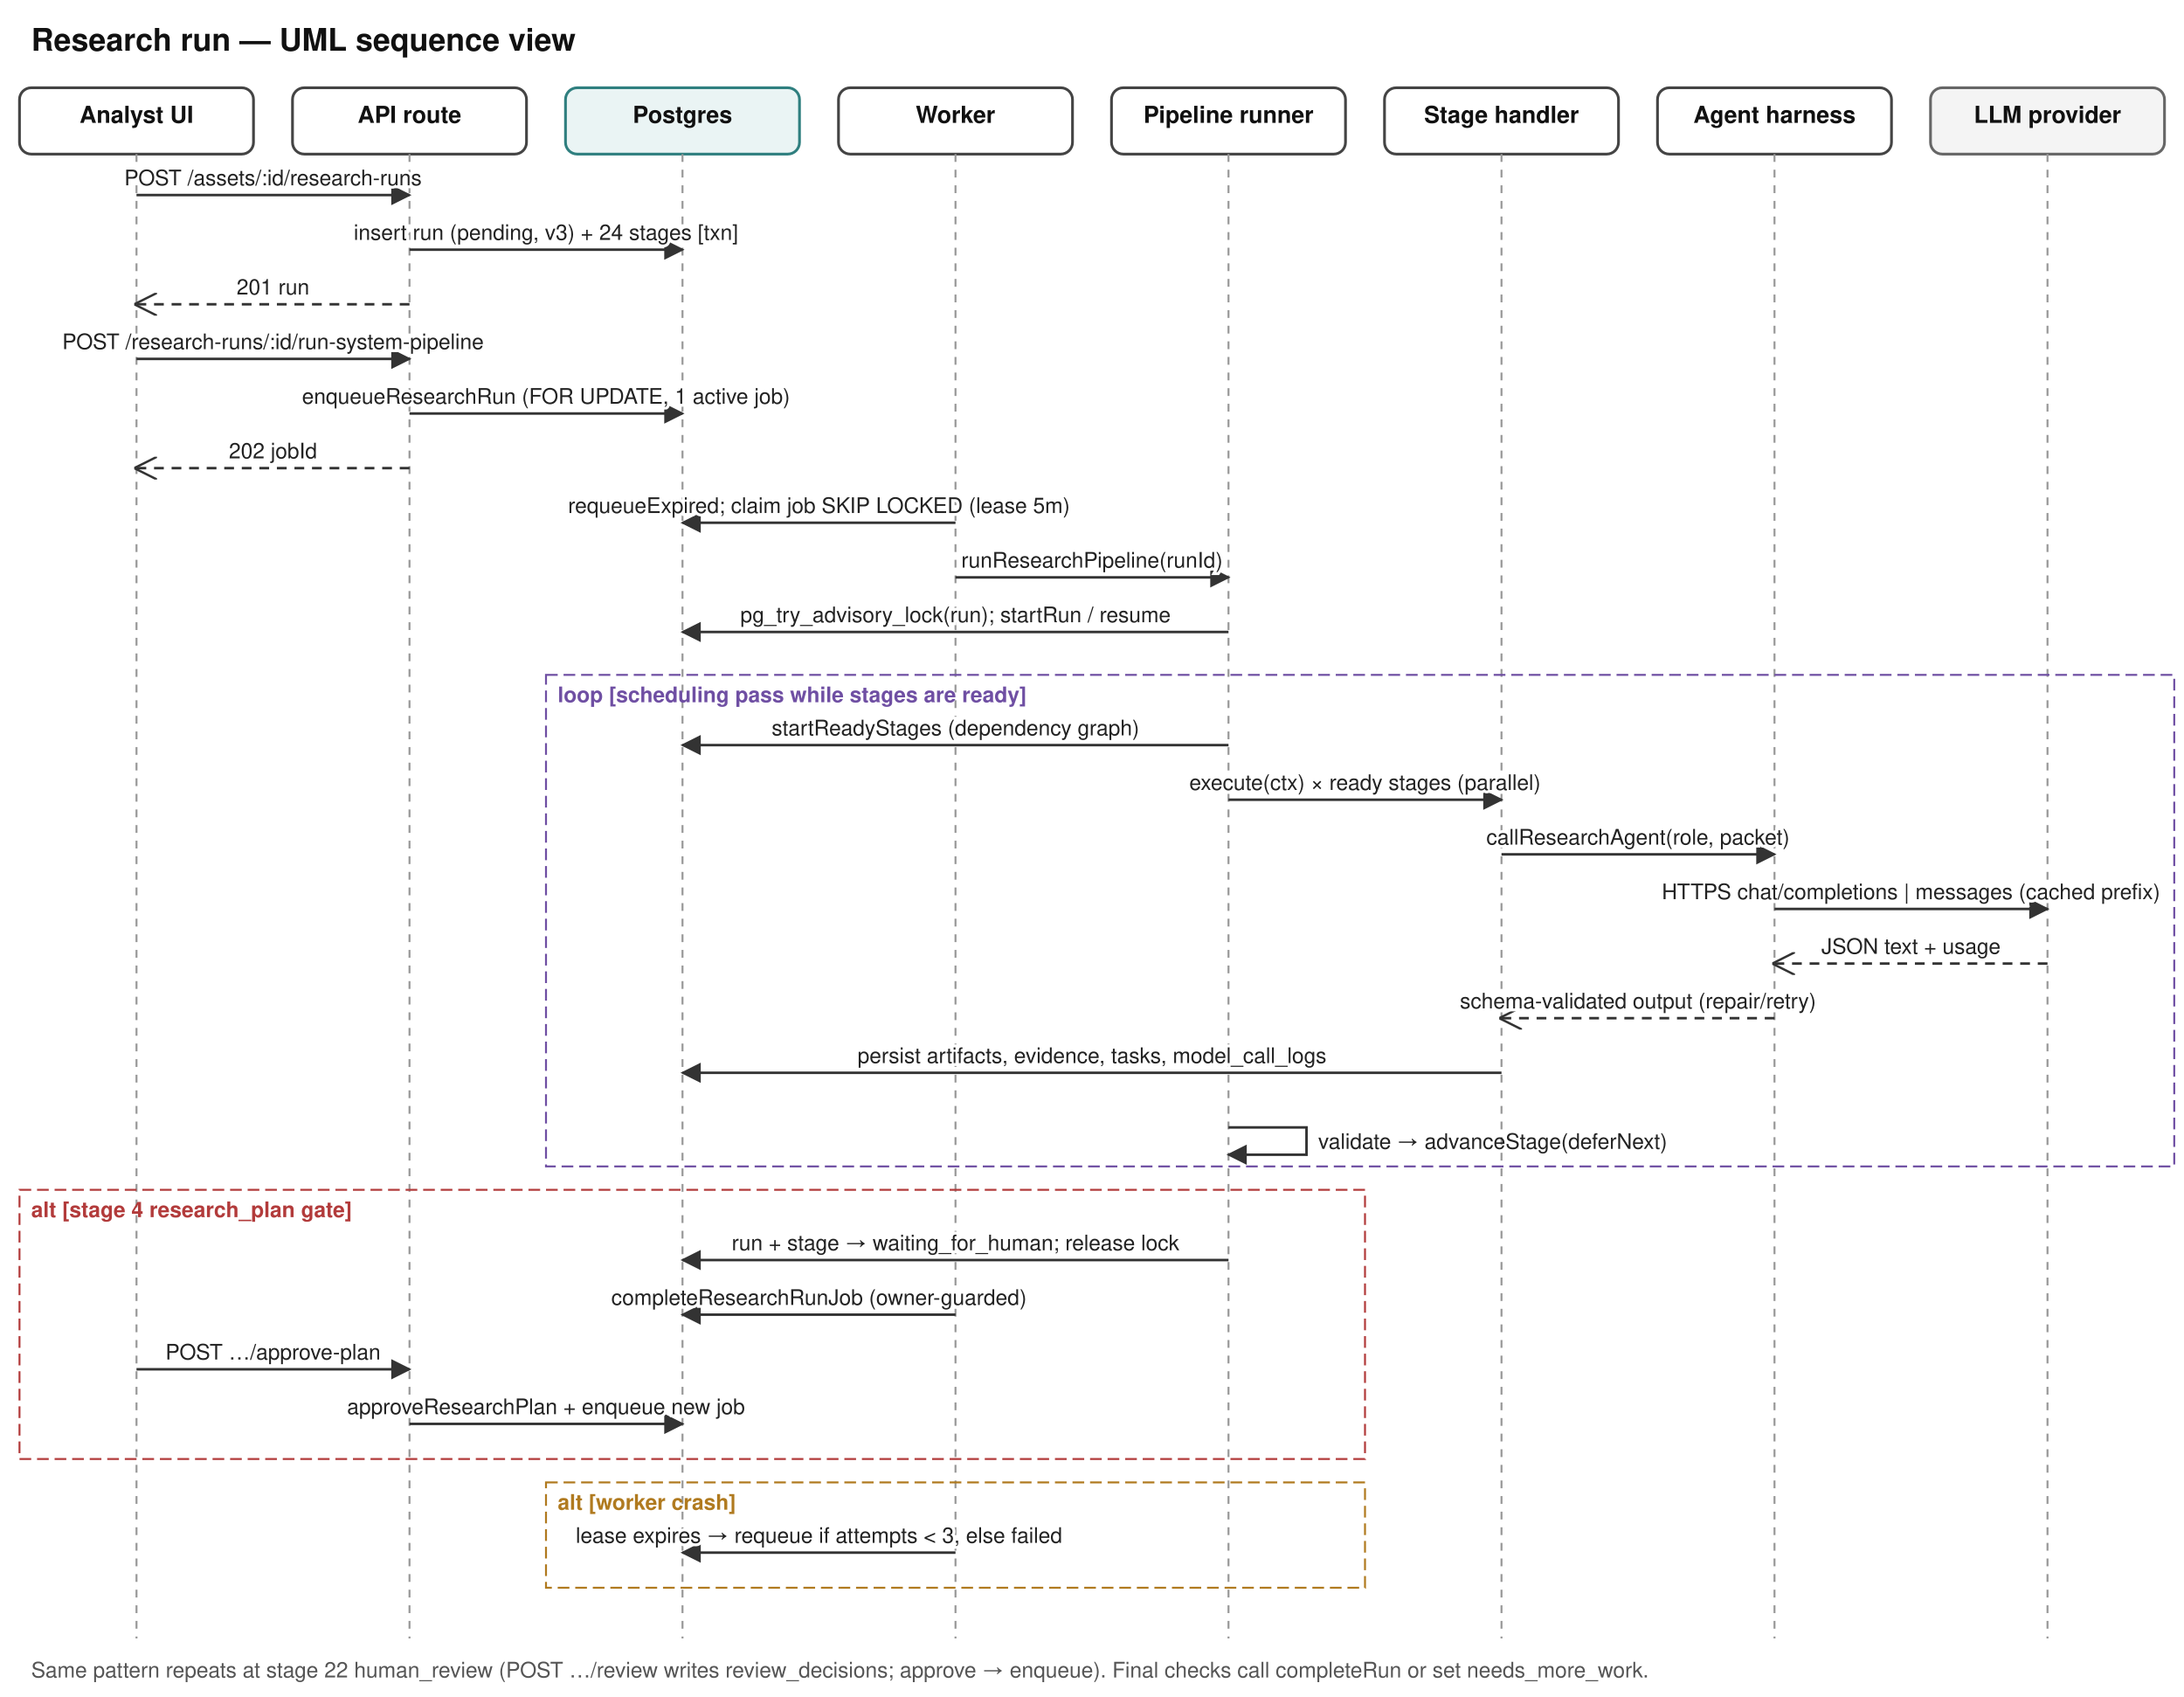
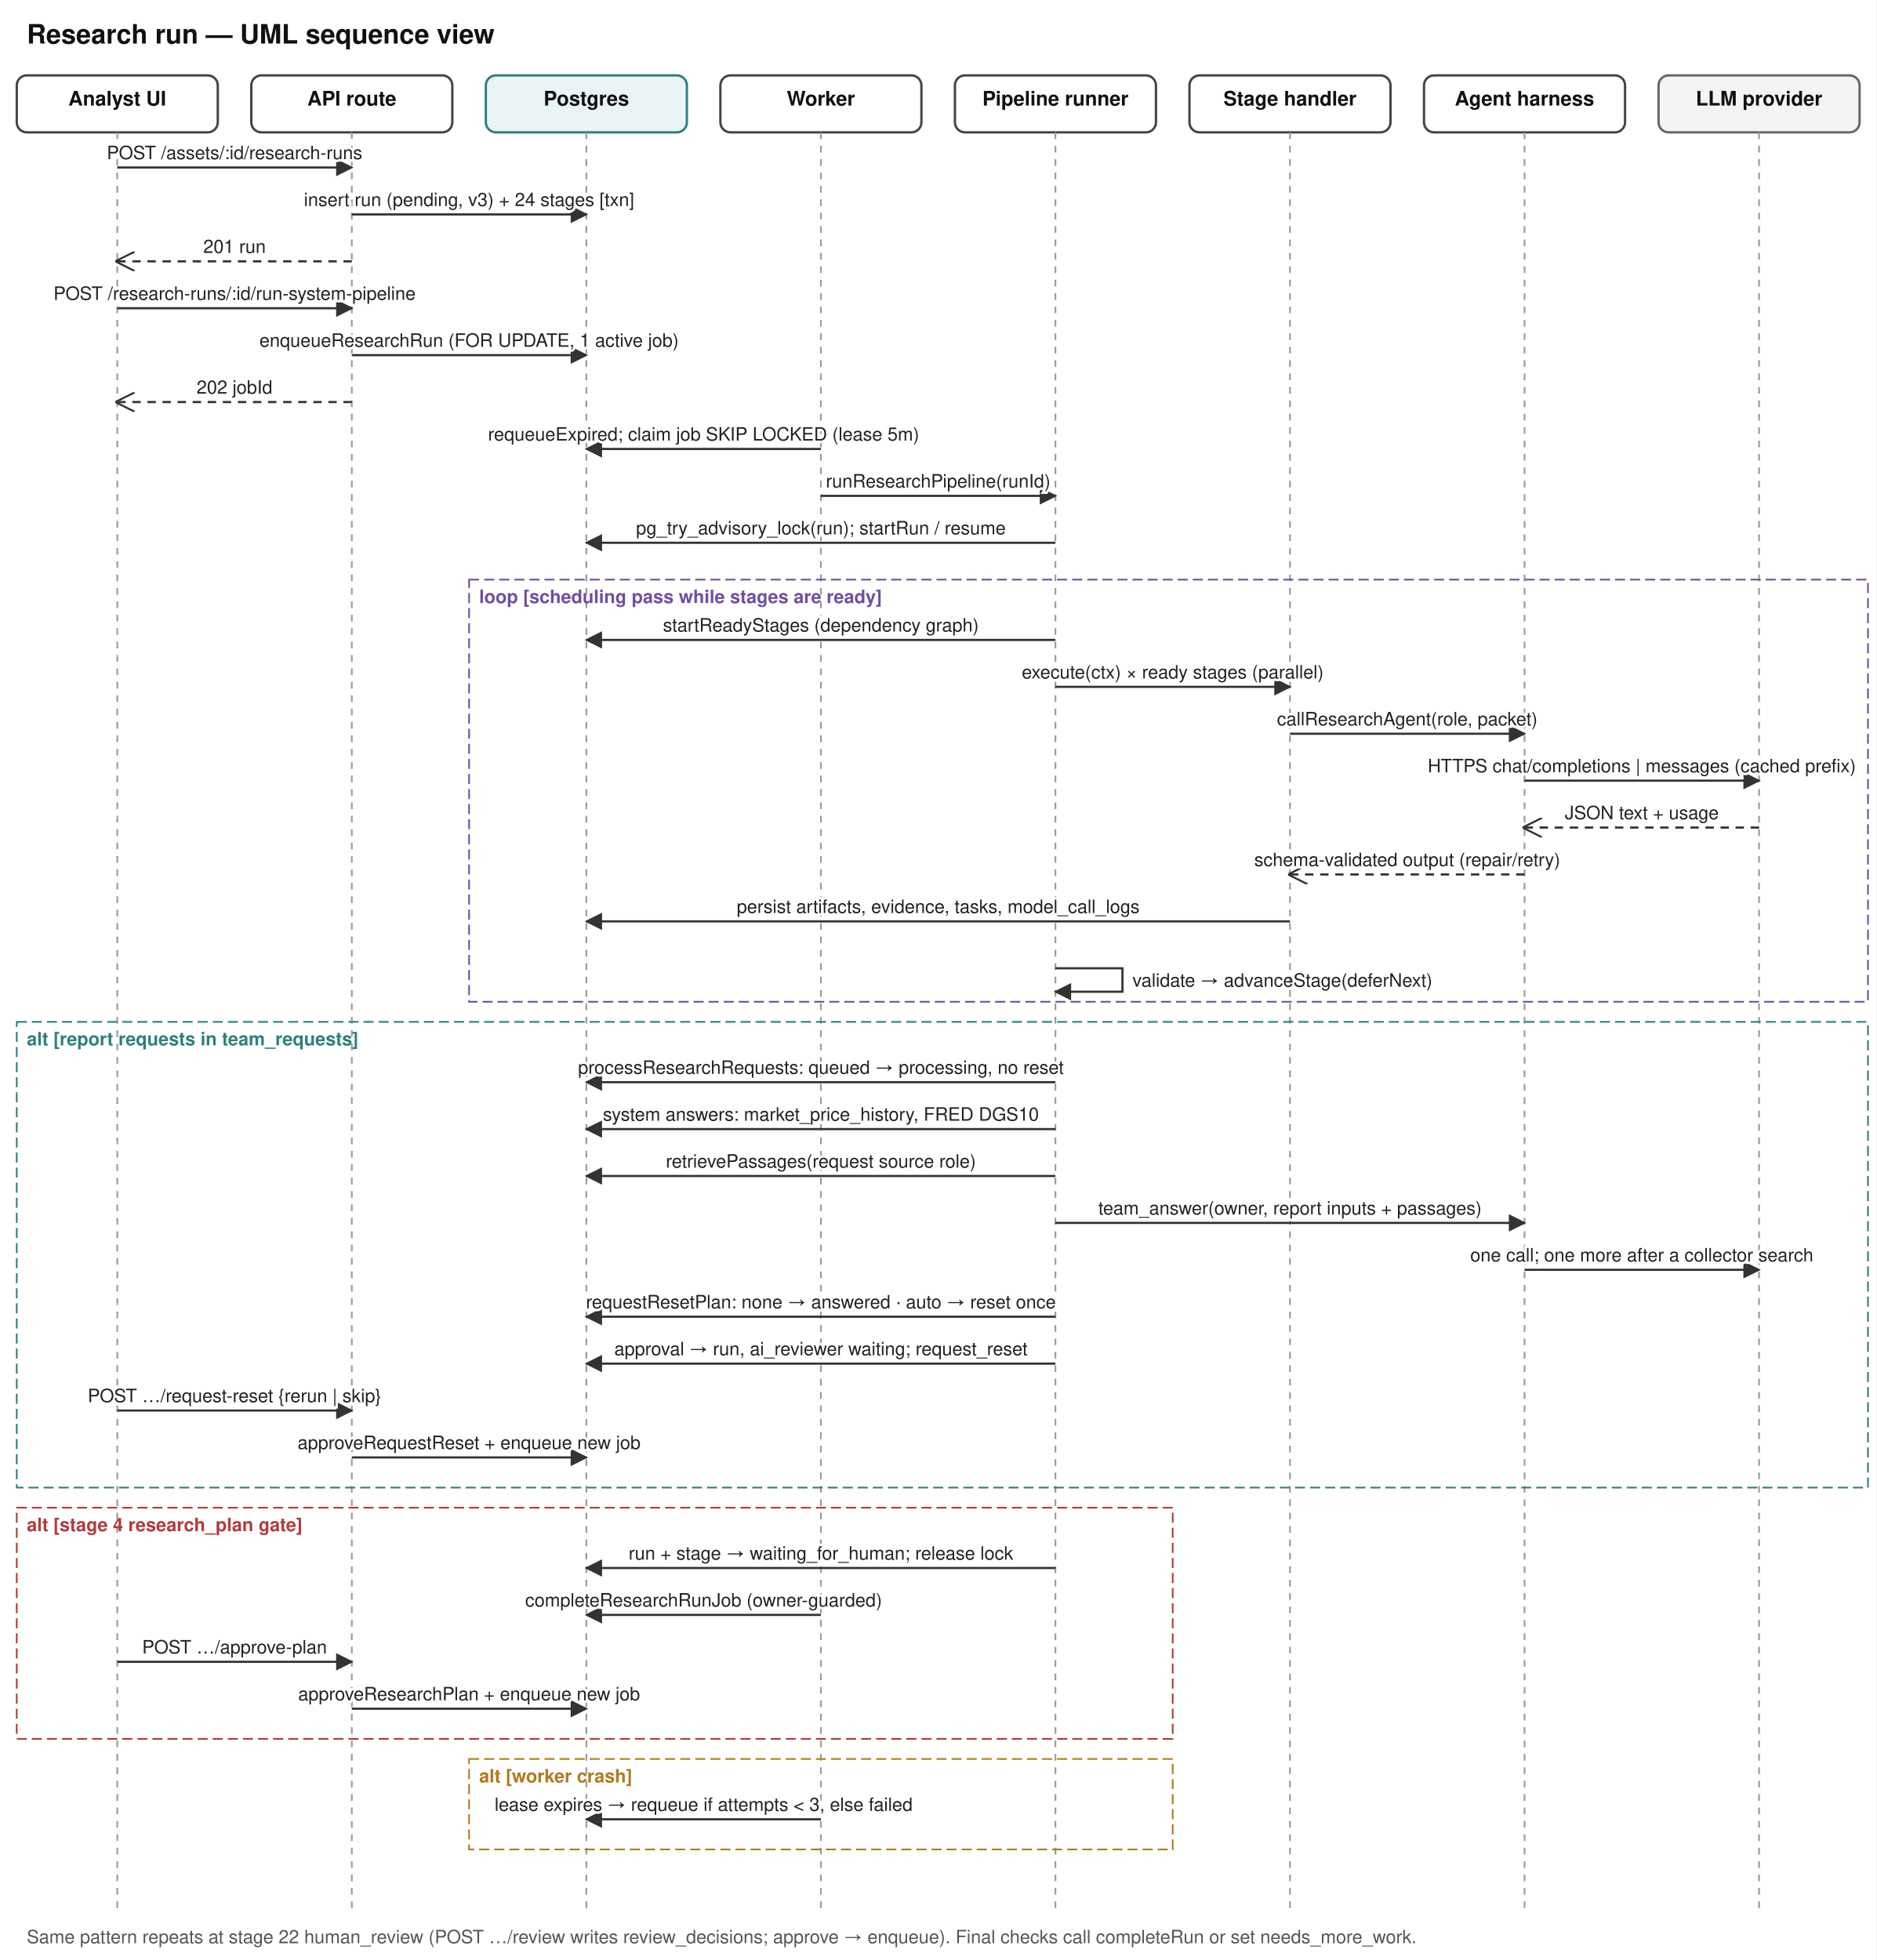
- <svg xmlns="http://www.w3.org/2000/svg" viewBox="0 0 1120 870" width="1120" height="870" role="img" aria-labelledby="t d" font-family="Helvetica, Arial, sans-serif" font-size="13">
+ <svg xmlns="http://www.w3.org/2000/svg" viewBox="0 0 1120 1170" width="1120" height="1170" role="img" aria-labelledby="t d" font-family="Helvetica, Arial, sans-serif" font-size="13">
  <defs>
    <marker id="a" viewBox="0 0 10 10" refX="9" refY="5" markerWidth="8" markerHeight="8" orient="auto-start-reverse">
      <path d="M0,0 L10,5 L0,10 z" fill="#333" />
    </marker>
    <marker id="o" viewBox="0 0 10 10" refX="9" refY="5" markerWidth="9" markerHeight="9" orient="auto-start-reverse">
      <path d="M0,0 L10,5 L0,10" fill="none" stroke="#333" />
    </marker>
  </defs>
-   <rect x="0" y="0" width="1120" height="870" fill="#ffffff" />
+   <rect x="0" y="0" width="1120" height="1170" fill="#ffffff" />
  <text x="16" y="26" font-size="16" font-weight="bold" fill="#111">Research run — UML sequence view</text>
  <rect x="10" y="45" width="120" height="34" rx="6" fill="#ffffff" stroke="#444444" stroke-width="1.4" />
  <text x="70.0" y="63" font-size="12" font-weight="bold" text-anchor="middle" fill="#111">Analyst UI</text>
-   <line x1="70" y1="79" x2="70" y2="840" stroke="#999" stroke-dasharray="4 4" />
+   <line x1="70" y1="79" x2="70" y2="1140" stroke="#999" stroke-dasharray="4 4" />
  <rect x="150" y="45" width="120" height="34" rx="6" fill="#ffffff" stroke="#444444" stroke-width="1.4" />
  <text x="210.0" y="63" font-size="12" font-weight="bold" text-anchor="middle" fill="#111">API route</text>
-   <line x1="210" y1="79" x2="210" y2="840" stroke="#999" stroke-dasharray="4 4" />
+   <line x1="210" y1="79" x2="210" y2="1140" stroke="#999" stroke-dasharray="4 4" />
  <rect x="290" y="45" width="120" height="34" rx="6" fill="#eaf4f4" stroke="#2f7f7f" stroke-width="1.4" />
  <text x="350.0" y="63" font-size="12" font-weight="bold" text-anchor="middle" fill="#111">Postgres</text>
-   <line x1="350" y1="79" x2="350" y2="840" stroke="#999" stroke-dasharray="4 4" />
+   <line x1="350" y1="79" x2="350" y2="1140" stroke="#999" stroke-dasharray="4 4" />
  <rect x="430" y="45" width="120" height="34" rx="6" fill="#ffffff" stroke="#444444" stroke-width="1.4" />
  <text x="490.0" y="63" font-size="12" font-weight="bold" text-anchor="middle" fill="#111">Worker</text>
-   <line x1="490" y1="79" x2="490" y2="840" stroke="#999" stroke-dasharray="4 4" />
+   <line x1="490" y1="79" x2="490" y2="1140" stroke="#999" stroke-dasharray="4 4" />
  <rect x="570" y="45" width="120" height="34" rx="6" fill="#ffffff" stroke="#444444" stroke-width="1.4" />
  <text x="630.0" y="63" font-size="12" font-weight="bold" text-anchor="middle" fill="#111">Pipeline runner</text>
-   <line x1="630" y1="79" x2="630" y2="840" stroke="#999" stroke-dasharray="4 4" />
+   <line x1="630" y1="79" x2="630" y2="1140" stroke="#999" stroke-dasharray="4 4" />
  <rect x="710" y="45" width="120" height="34" rx="6" fill="#ffffff" stroke="#444444" stroke-width="1.4" />
  <text x="770.0" y="63" font-size="12" font-weight="bold" text-anchor="middle" fill="#111">Stage handler</text>
-   <line x1="770" y1="79" x2="770" y2="840" stroke="#999" stroke-dasharray="4 4" />
+   <line x1="770" y1="79" x2="770" y2="1140" stroke="#999" stroke-dasharray="4 4" />
  <rect x="850" y="45" width="120" height="34" rx="6" fill="#ffffff" stroke="#444444" stroke-width="1.4" />
  <text x="910.0" y="63" font-size="12" font-weight="bold" text-anchor="middle" fill="#111">Agent harness</text>
-   <line x1="910" y1="79" x2="910" y2="840" stroke="#999" stroke-dasharray="4 4" />
+   <line x1="910" y1="79" x2="910" y2="1140" stroke="#999" stroke-dasharray="4 4" />
  <rect x="990" y="45" width="120" height="34" rx="6" fill="#f4f4f4" stroke="#666666" stroke-width="1.4" />
  <text x="1050.0" y="63" font-size="12" font-weight="bold" text-anchor="middle" fill="#111">LLM provider</text>
-   <line x1="1050" y1="79" x2="1050" y2="840" stroke="#999" stroke-dasharray="4 4" />
+   <line x1="1050" y1="79" x2="1050" y2="1140" stroke="#999" stroke-dasharray="4 4" />
  <path d="M70,100 L210,100" fill="none" stroke="#333" stroke-width="1.3" marker-end="url(#a)" />
  <text x="140.0" y="95" font-size="11" text-anchor="middle" fill="#222" stroke="#ffffff" stroke-width="3" paint-order="stroke">POST /assets/:id/research-runs</text>
  <path d="M210,128 L350,128" fill="none" stroke="#333" stroke-width="1.3" marker-end="url(#a)" />
  <text x="280.0" y="123" font-size="11" text-anchor="middle" fill="#222" stroke="#ffffff" stroke-width="3" paint-order="stroke">insert run (pending, v3) + 24 stages [txn]</text>
  <path d="M210,156 L70,156" fill="none" stroke="#333" stroke-width="1.3" stroke-dasharray="5 4" marker-end="url(#o)" />
  <text x="140.0" y="151" font-size="11" text-anchor="middle" fill="#222" stroke="#ffffff" stroke-width="3" paint-order="stroke">201 run</text>
  <path d="M70,184 L210,184" fill="none" stroke="#333" stroke-width="1.3" marker-end="url(#a)" />
  <text x="140.0" y="179" font-size="11" text-anchor="middle" fill="#222" stroke="#ffffff" stroke-width="3" paint-order="stroke">POST /research-runs/:id/run-system-pipeline</text>
  <path d="M210,212 L350,212" fill="none" stroke="#333" stroke-width="1.3" marker-end="url(#a)" />
  <text x="280.0" y="207" font-size="11" text-anchor="middle" fill="#222" stroke="#ffffff" stroke-width="3" paint-order="stroke">enqueueResearchRun (FOR UPDATE, 1 active job)</text>
  <path d="M210,240 L70,240" fill="none" stroke="#333" stroke-width="1.3" stroke-dasharray="5 4" marker-end="url(#o)" />
  <text x="140.0" y="235" font-size="11" text-anchor="middle" fill="#222" stroke="#ffffff" stroke-width="3" paint-order="stroke">202 jobId</text>
  <path d="M490,268 L350,268" fill="none" stroke="#333" stroke-width="1.3" marker-end="url(#a)" />
  <text x="420.0" y="263" font-size="11" text-anchor="middle" fill="#222" stroke="#ffffff" stroke-width="3" paint-order="stroke">requeueExpired; claim job SKIP LOCKED (lease 5m)</text>
  <path d="M490,296 L630,296" fill="none" stroke="#333" stroke-width="1.3" marker-end="url(#a)" />
  <text x="560.0" y="291" font-size="11" text-anchor="middle" fill="#222" stroke="#ffffff" stroke-width="3" paint-order="stroke">runResearchPipeline(runId)</text>
  <path d="M630,324 L350,324" fill="none" stroke="#333" stroke-width="1.3" marker-end="url(#a)" />
  <text x="490.0" y="319" font-size="11" text-anchor="middle" fill="#222" stroke="#ffffff" stroke-width="3" paint-order="stroke">pg_try_advisory_lock(run); startRun / resume</text>
  <text x="286" y="360" font-size="11" font-weight="bold" text-anchor="start" fill="#6f4fa3">loop [scheduling pass while stages are ready]</text>
  <path d="M630,382 L350,382" fill="none" stroke="#333" stroke-width="1.3" marker-end="url(#a)" />
  <text x="490.0" y="377" font-size="11" text-anchor="middle" fill="#222" stroke="#ffffff" stroke-width="3" paint-order="stroke">startReadyStages (dependency graph)</text>
  <path d="M630,410 L770,410" fill="none" stroke="#333" stroke-width="1.3" marker-end="url(#a)" />
  <text x="700.0" y="405" font-size="11" text-anchor="middle" fill="#222" stroke="#ffffff" stroke-width="3" paint-order="stroke">execute(ctx) × ready stages (parallel)</text>
  <path d="M770,438 L910,438" fill="none" stroke="#333" stroke-width="1.3" marker-end="url(#a)" />
  <text x="840.0" y="433" font-size="11" text-anchor="middle" fill="#222" stroke="#ffffff" stroke-width="3" paint-order="stroke">callResearchAgent(role, packet)</text>
  <path d="M910,466 L1050,466" fill="none" stroke="#333" stroke-width="1.3" marker-end="url(#a)" />
  <text x="980.0" y="461" font-size="11" text-anchor="middle" fill="#222" stroke="#ffffff" stroke-width="3" paint-order="stroke">HTTPS chat/completions | messages (cached prefix)</text>
  <path d="M1050,494 L910,494" fill="none" stroke="#333" stroke-width="1.3" stroke-dasharray="5 4" marker-end="url(#o)" />
  <text x="980.0" y="489" font-size="11" text-anchor="middle" fill="#222" stroke="#ffffff" stroke-width="3" paint-order="stroke">JSON text + usage</text>
  <path d="M910,522 L770,522" fill="none" stroke="#333" stroke-width="1.3" stroke-dasharray="5 4" marker-end="url(#o)" />
  <text x="840.0" y="517" font-size="11" text-anchor="middle" fill="#222" stroke="#ffffff" stroke-width="3" paint-order="stroke">schema-validated output (repair/retry)</text>
  <path d="M770,550 L350,550" fill="none" stroke="#333" stroke-width="1.3" marker-end="url(#a)" />
  <text x="560.0" y="545" font-size="11" text-anchor="middle" fill="#222" stroke="#ffffff" stroke-width="3" paint-order="stroke">persist artifacts, evidence, tasks, model_call_logs</text>
  <path d="M630,578 h40 v14 h-40" fill="none" stroke="#333" stroke-width="1.3" marker-end="url(#a)" />
  <text x="676" y="589" font-size="11" font-weight="normal" text-anchor="start" fill="#222">validate → advanceStage(deferNext)</text>
  <rect x="280" y="346" width="835" height="252" fill="none" stroke="#6f4fa3" stroke-dasharray="6 3" />
-   <text x="16" y="624" font-size="11" font-weight="bold" text-anchor="start" fill="#b23b3b">alt [stage 4 research_plan gate]</text>
+   <text x="16" y="624" font-size="11" font-weight="bold" text-anchor="start" fill="#2f7f7f">alt [report requests in team_requests]</text>
  <path d="M630,646 L350,646" fill="none" stroke="#333" stroke-width="1.3" marker-end="url(#a)" />
-   <text x="490.0" y="641" font-size="11" text-anchor="middle" fill="#222" stroke="#ffffff" stroke-width="3" paint-order="stroke">run + stage → waiting_for_human; release lock</text>
-   <path d="M490,674 L350,674" fill="none" stroke="#333" stroke-width="1.3" marker-end="url(#a)" />
-   <text x="420.0" y="669" font-size="11" text-anchor="middle" fill="#222" stroke="#ffffff" stroke-width="3" paint-order="stroke">completeResearchRunJob (owner-guarded)</text>
-   <path d="M70,702 L210,702" fill="none" stroke="#333" stroke-width="1.3" marker-end="url(#a)" />
-   <text x="140.0" y="697" font-size="11" text-anchor="middle" fill="#222" stroke="#ffffff" stroke-width="3" paint-order="stroke">POST …/approve-plan</text>
-   <path d="M210,730 L350,730" fill="none" stroke="#333" stroke-width="1.3" marker-end="url(#a)" />
-   <text x="280.0" y="725" font-size="11" text-anchor="middle" fill="#222" stroke="#ffffff" stroke-width="3" paint-order="stroke">approveResearchPlan + enqueue new job</text>
-   <rect x="10" y="610" width="690" height="138" fill="none" stroke="#b23b3b" stroke-dasharray="6 3" />
-   <text x="286" y="774" font-size="11" font-weight="bold" text-anchor="start" fill="#b07a1f">alt [worker crash]</text>
-   <path d="M490,796 L350,796" fill="none" stroke="#333" stroke-width="1.3" marker-end="url(#a)" />
-   <text x="420.0" y="791" font-size="11" text-anchor="middle" fill="#222" stroke="#ffffff" stroke-width="3" paint-order="stroke">lease expires → requeue if attempts &lt; 3, else failed</text>
-   <rect x="280" y="760" width="420" height="54" fill="none" stroke="#b07a1f" stroke-dasharray="6 3" />
-   <text x="16" y="860" font-size="11" font-weight="normal" text-anchor="start" fill="#555">Same pattern repeats at stage 22 human_review (POST …/review writes review_decisions; approve → enqueue). Final checks call completeRun or set needs_more_work.</text>
+   <text x="490.0" y="641" font-size="11" text-anchor="middle" fill="#222" stroke="#ffffff" stroke-width="3" paint-order="stroke">processResearchRequests: queued → processing, no reset</text>
+   <path d="M630,674 L350,674" fill="none" stroke="#333" stroke-width="1.3" marker-end="url(#a)" />
+   <text x="490.0" y="669" font-size="11" text-anchor="middle" fill="#222" stroke="#ffffff" stroke-width="3" paint-order="stroke">system answers: market_price_history, FRED DGS10</text>
+   <path d="M630,702 L350,702" fill="none" stroke="#333" stroke-width="1.3" marker-end="url(#a)" />
+   <text x="490.0" y="697" font-size="11" text-anchor="middle" fill="#222" stroke="#ffffff" stroke-width="3" paint-order="stroke">retrievePassages(request source role)</text>
+   <path d="M630,730 L910,730" fill="none" stroke="#333" stroke-width="1.3" marker-end="url(#a)" />
+   <text x="770.0" y="725" font-size="11" text-anchor="middle" fill="#222" stroke="#ffffff" stroke-width="3" paint-order="stroke">team_answer(owner, report inputs + passages)</text>
+   <path d="M910,758 L1050,758" fill="none" stroke="#333" stroke-width="1.3" marker-end="url(#a)" />
+   <text x="980.0" y="753" font-size="11" text-anchor="middle" fill="#222" stroke="#ffffff" stroke-width="3" paint-order="stroke">one call; one more after a collector search</text>
+   <path d="M630,786 L350,786" fill="none" stroke="#333" stroke-width="1.3" marker-end="url(#a)" />
+   <text x="490.0" y="781" font-size="11" text-anchor="middle" fill="#222" stroke="#ffffff" stroke-width="3" paint-order="stroke">requestResetPlan: none → answered · auto → reset once</text>
+   <path d="M630,814 L350,814" fill="none" stroke="#333" stroke-width="1.3" marker-end="url(#a)" />
+   <text x="490.0" y="809" font-size="11" text-anchor="middle" fill="#222" stroke="#ffffff" stroke-width="3" paint-order="stroke">approval → run, ai_reviewer waiting; request_reset</text>
+   <path d="M70,842 L210,842" fill="none" stroke="#333" stroke-width="1.3" marker-end="url(#a)" />
+   <text x="140.0" y="837" font-size="11" text-anchor="middle" fill="#222" stroke="#ffffff" stroke-width="3" paint-order="stroke">POST …/request-reset {rerun | skip}</text>
+   <path d="M210,870 L350,870" fill="none" stroke="#333" stroke-width="1.3" marker-end="url(#a)" />
+   <text x="280.0" y="865" font-size="11" text-anchor="middle" fill="#222" stroke="#ffffff" stroke-width="3" paint-order="stroke">approveRequestReset + enqueue new job</text>
+   <rect x="10" y="610" width="1105" height="278" fill="none" stroke="#2f7f7f" stroke-dasharray="6 3" />
+   <text x="16" y="914" font-size="11" font-weight="bold" text-anchor="start" fill="#b23b3b">alt [stage 4 research_plan gate]</text>
+   <path d="M630,936 L350,936" fill="none" stroke="#333" stroke-width="1.3" marker-end="url(#a)" />
+   <text x="490.0" y="931" font-size="11" text-anchor="middle" fill="#222" stroke="#ffffff" stroke-width="3" paint-order="stroke">run + stage → waiting_for_human; release lock</text>
+   <path d="M490,964 L350,964" fill="none" stroke="#333" stroke-width="1.3" marker-end="url(#a)" />
+   <text x="420.0" y="959" font-size="11" text-anchor="middle" fill="#222" stroke="#ffffff" stroke-width="3" paint-order="stroke">completeResearchRunJob (owner-guarded)</text>
+   <path d="M70,992 L210,992" fill="none" stroke="#333" stroke-width="1.3" marker-end="url(#a)" />
+   <text x="140.0" y="987" font-size="11" text-anchor="middle" fill="#222" stroke="#ffffff" stroke-width="3" paint-order="stroke">POST …/approve-plan</text>
+   <path d="M210,1020 L350,1020" fill="none" stroke="#333" stroke-width="1.3" marker-end="url(#a)" />
+   <text x="280.0" y="1015" font-size="11" text-anchor="middle" fill="#222" stroke="#ffffff" stroke-width="3" paint-order="stroke">approveResearchPlan + enqueue new job</text>
+   <rect x="10" y="900" width="690" height="138" fill="none" stroke="#b23b3b" stroke-dasharray="6 3" />
+   <text x="286" y="1064" font-size="11" font-weight="bold" text-anchor="start" fill="#b07a1f">alt [worker crash]</text>
+   <path d="M490,1086 L350,1086" fill="none" stroke="#333" stroke-width="1.3" marker-end="url(#a)" />
+   <text x="420.0" y="1081" font-size="11" text-anchor="middle" fill="#222" stroke="#ffffff" stroke-width="3" paint-order="stroke">lease expires → requeue if attempts &lt; 3, else failed</text>
+   <rect x="280" y="1050" width="420" height="54" fill="none" stroke="#b07a1f" stroke-dasharray="6 3" />
+   <text x="16" y="1160" font-size="11" font-weight="normal" text-anchor="start" fill="#555">Same pattern repeats at stage 22 human_review (POST …/review writes review_decisions; approve → enqueue). Final checks call completeRun or set needs_more_work.</text>
</svg>
